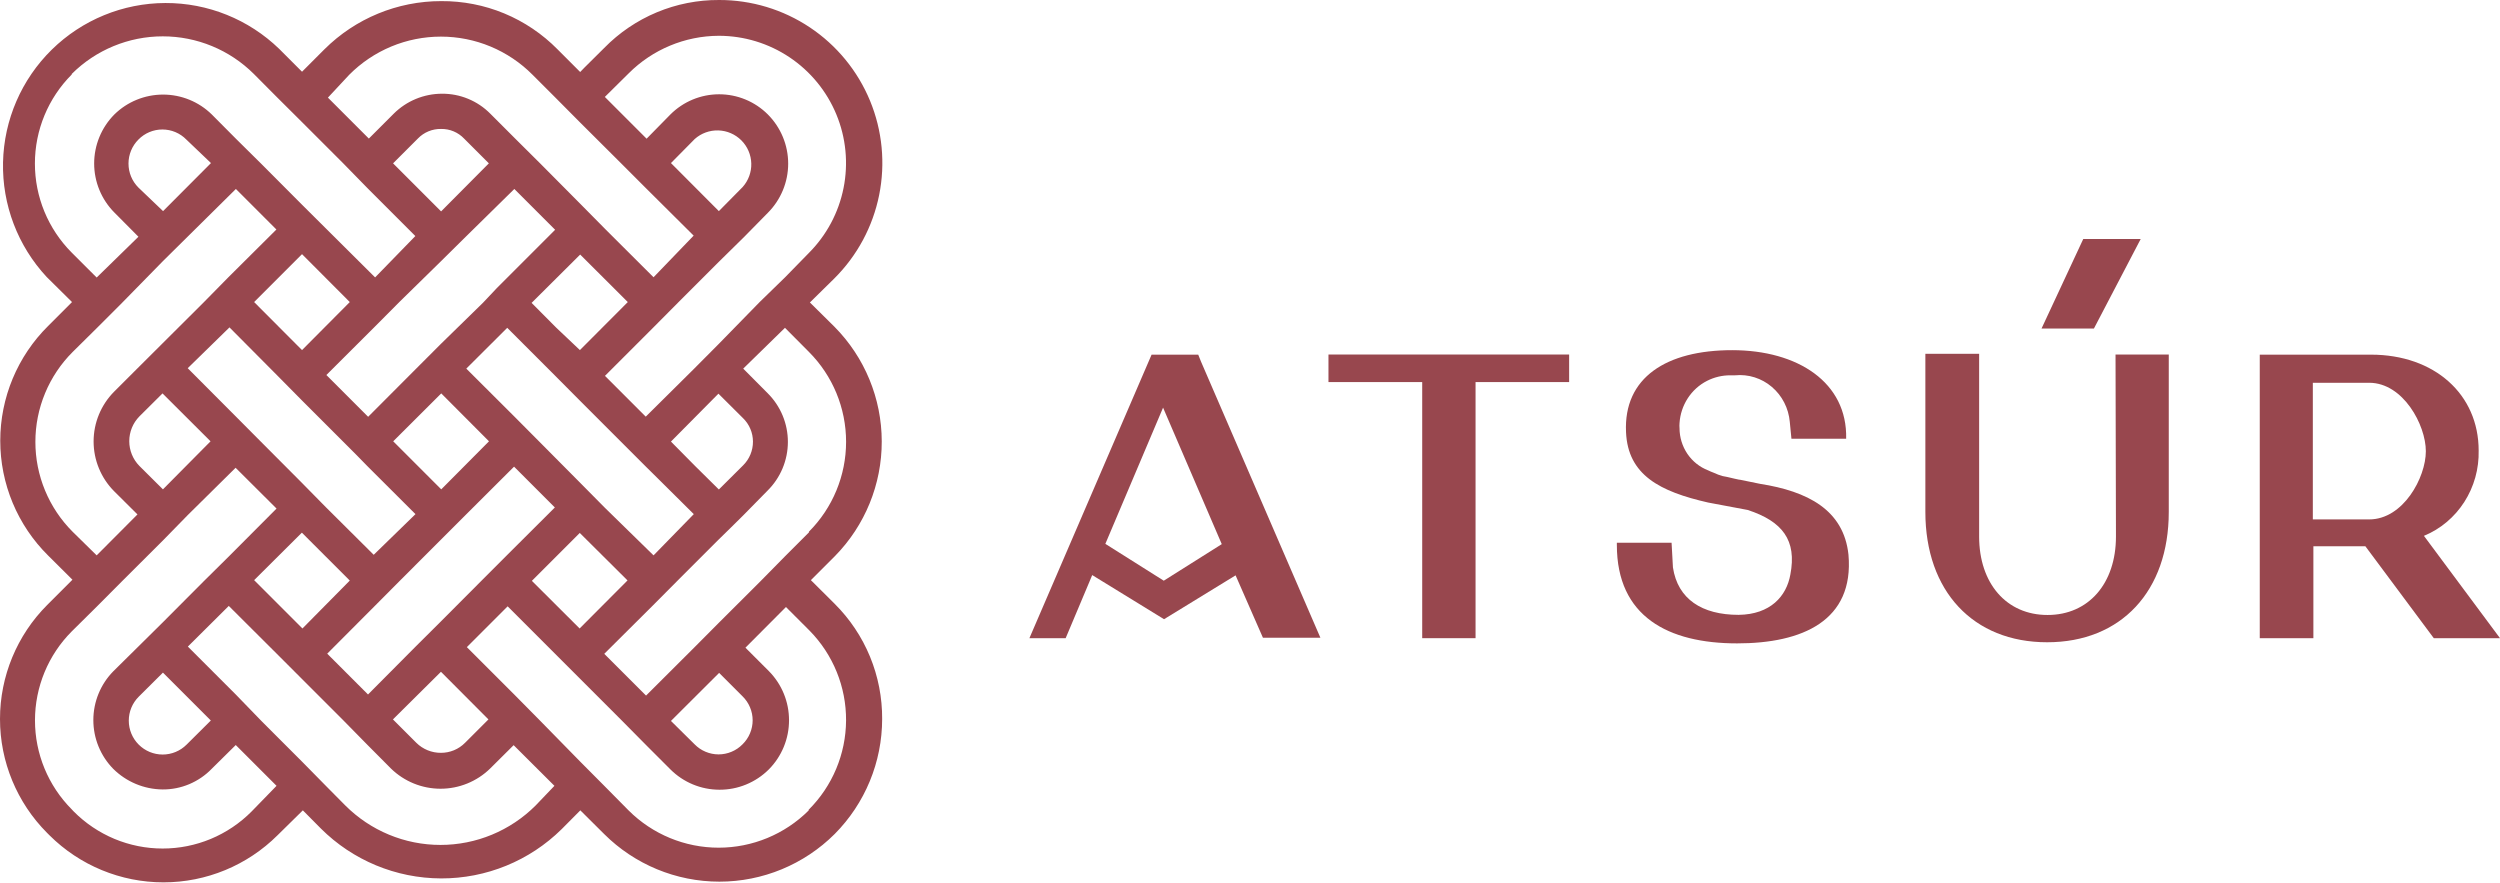
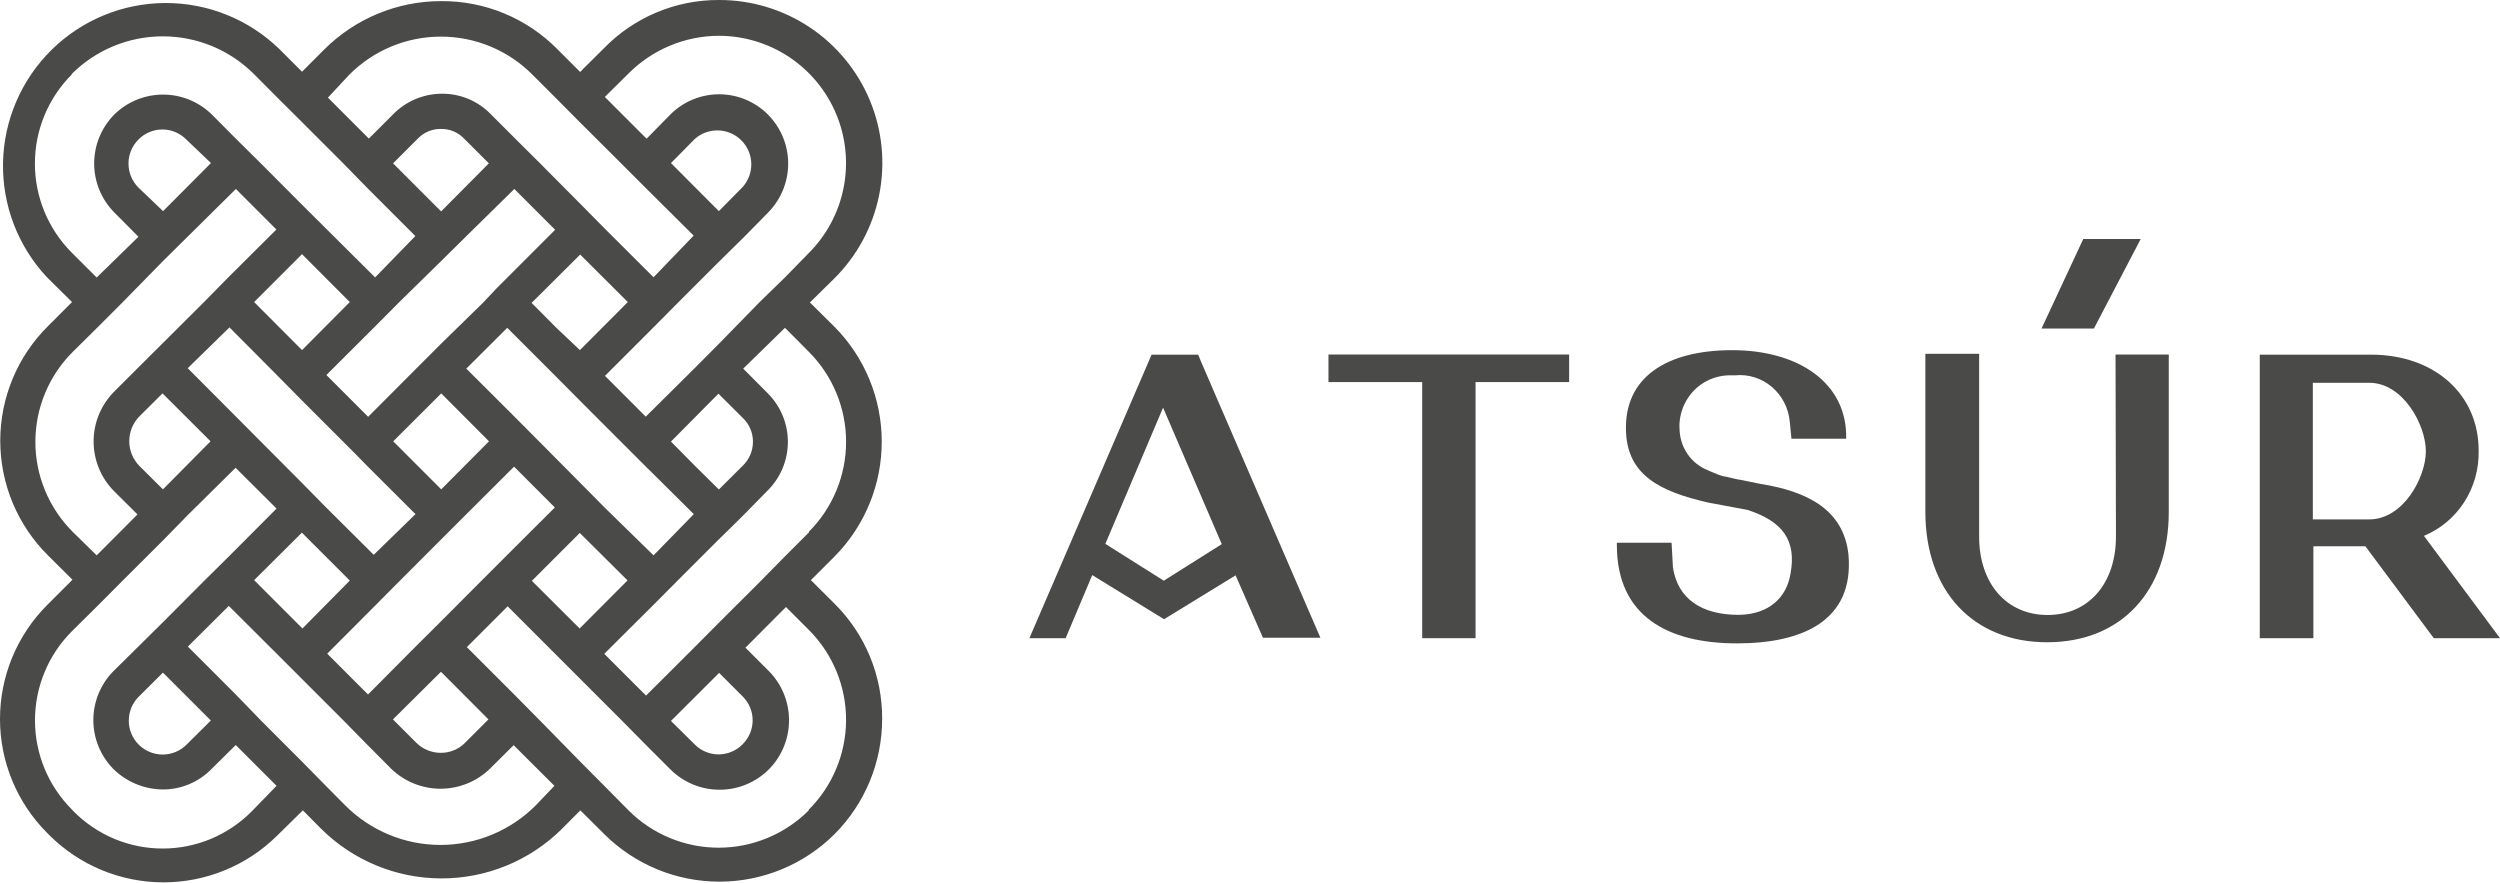
<svg xmlns="http://www.w3.org/2000/svg" width="136" height="48" viewBox="0 0 136 48" fill="none">
  <g opacity="0.8">
-     <path d="M45.399 17.78L44.059 16.454L45.384 15.151C46.63 13.913 47.48 12.332 47.826 10.61C48.172 8.887 47.999 7.1 47.328 5.477C46.656 3.853 45.518 2.465 44.056 1.49C42.595 0.515 40.877 -0.003 39.121 0C37.956 -0.006 36.802 0.222 35.727 0.671C34.653 1.12 33.679 1.781 32.865 2.614L31.797 3.674L31.562 3.917L30.328 2.682C29.502 1.844 28.517 1.181 27.431 0.73C26.345 0.28 25.179 0.053 24.004 0.061C21.622 0.059 19.337 1.001 17.649 2.682L16.43 3.902L15.188 2.659C13.528 1.052 11.306 0.156 8.995 0.164C6.685 0.171 4.469 1.081 2.819 2.699C1.17 4.318 0.217 6.516 0.165 8.827C0.113 11.137 0.965 13.377 2.54 15.068L3.918 16.432L2.616 17.735C1.791 18.552 1.137 19.524 0.69 20.595C0.244 21.667 0.014 22.816 0.014 23.977C0.014 25.138 0.244 26.287 0.69 27.358C1.137 28.43 1.791 29.402 2.616 30.219L3.941 31.537L2.562 32.916C0.922 34.561 0 36.789 0 39.113C0 41.437 0.922 43.665 2.562 45.31L2.691 45.439C4.339 47.079 6.569 48 8.894 48C11.219 48 13.449 47.079 15.097 45.439L16.475 44.083L17.452 45.068C19.189 46.802 21.541 47.779 23.996 47.786C26.45 47.793 28.808 46.83 30.555 45.105L31.57 44.083L32.865 45.37C34.53 47.03 36.785 47.962 39.136 47.962C41.487 47.962 43.742 47.03 45.407 45.37C47.059 43.707 47.988 41.458 47.989 39.113C47.996 37.95 47.771 36.796 47.328 35.721C46.885 34.645 46.231 33.669 45.407 32.848L44.112 31.56L45.422 30.25C47.057 28.585 47.972 26.344 47.967 24.01C47.963 21.677 47.041 19.439 45.399 17.78ZM34.198 3.992C35.499 2.689 37.264 1.953 39.106 1.947C40.475 1.948 41.813 2.355 42.951 3.117C44.089 3.879 44.976 4.961 45.499 6.227C46.022 7.493 46.158 8.886 45.889 10.229C45.621 11.572 44.96 12.805 43.991 13.773L42.703 15.091L41.325 16.432L39.106 18.704L37.735 20.083L35.129 22.666L32.91 20.447L35.516 17.841L36.886 16.462L39.106 14.242L40.476 12.894L41.772 11.576C42.479 10.866 42.877 9.904 42.877 8.901C42.877 7.899 42.479 6.937 41.772 6.227C41.069 5.524 40.115 5.129 39.121 5.129C38.127 5.129 37.173 5.524 36.47 6.227L35.175 7.545L32.903 5.273L34.198 3.992ZM22.61 35.174L20.02 37.78L17.801 35.56L20.391 32.962L21.762 31.583L25.352 27.992L27.965 25.386L30.184 27.606L27.578 30.204L26.2 31.583L23.988 33.803L22.61 35.174ZM26.571 39.136L25.299 40.408C25.127 40.582 24.923 40.719 24.698 40.813C24.473 40.906 24.232 40.954 23.988 40.954C23.487 40.957 23.005 40.761 22.648 40.408L21.376 39.136L23.988 36.545L26.571 39.136ZM10.212 20.03L12.484 17.81L15.074 20.416L16.43 21.788L18.649 24.007L19.406 24.765L19.99 25.363L22.602 27.969L20.33 30.181L17.718 27.583L16.369 26.212L14.15 23.985L12.832 22.659L10.212 20.03ZM11.454 24.007L8.864 26.621L7.584 25.348C7.23 24.988 7.032 24.504 7.032 24C7.032 23.495 7.23 23.011 7.584 22.651L8.841 21.401L11.454 24.007ZM23.988 14.212L25.352 12.864L27.98 10.28L30.199 12.5L27.594 15.106L27.026 15.674L26.268 16.477L23.996 18.697L22.618 20.076L20.027 22.674L17.755 20.401L20.368 17.795L21.739 16.416L23.988 14.212ZM23.988 11.492L21.383 8.886L22.731 7.538C22.895 7.368 23.091 7.234 23.309 7.144C23.527 7.054 23.761 7.01 23.996 7.015C24.229 7.011 24.461 7.055 24.676 7.145C24.891 7.235 25.085 7.369 25.246 7.538L26.594 8.886L23.996 11.5L23.988 11.492ZM31.562 13.848L34.152 16.432L31.547 19.045L30.252 17.818L28.919 16.477L31.562 13.848ZM26.601 24.007L24.004 26.621L21.391 24.007L24.004 21.401L26.601 24.007ZM16.43 19.045L13.825 16.432L16.43 13.826L19.028 16.432L16.43 19.045ZM19.028 31.583L16.453 34.189L13.825 31.56L16.422 28.977L19.028 31.583ZM31.54 28.992L34.137 31.575L31.532 34.189L28.934 31.598L31.54 28.992ZM32.903 27.621L31.547 26.25L29.335 24.022L27.98 22.659L25.367 20.053L27.594 17.833L30.199 20.439L31.562 21.81L33.781 24.03L35.137 25.386L35.834 26.075L37.742 27.969L35.553 30.212L32.903 27.621ZM36.5 24.022L39.083 21.416L40.423 22.75C40.593 22.916 40.728 23.113 40.82 23.332C40.913 23.55 40.96 23.785 40.961 24.022C40.962 24.263 40.915 24.502 40.823 24.724C40.73 24.947 40.595 25.148 40.423 25.318L39.106 26.628L37.826 25.363L36.5 24.022ZM36.5 8.871L37.795 7.561C38.148 7.247 38.607 7.08 39.079 7.095C39.55 7.109 39.998 7.303 40.332 7.637C40.665 7.971 40.857 8.42 40.87 8.892C40.883 9.364 40.715 9.822 40.401 10.174L39.106 11.485L36.5 8.871ZM18.997 4.068C19.651 3.41 20.428 2.888 21.284 2.531C22.14 2.175 23.058 1.992 23.985 1.992C24.912 1.992 25.83 2.175 26.686 2.531C27.542 2.888 28.319 3.41 28.972 4.068L30.184 5.28L31.547 6.652L33.774 8.871L35.129 10.227L37.735 12.818L35.553 15.083L32.963 12.5L31.608 11.129L29.396 8.901L28.025 7.538L26.67 6.182C26.327 5.836 25.918 5.562 25.468 5.376C25.018 5.19 24.536 5.096 24.049 5.098C23.064 5.099 22.12 5.488 21.421 6.182L20.065 7.538L17.839 5.311L18.997 4.068ZM3.903 4.023C5.219 2.713 7 1.977 8.856 1.977C10.713 1.977 12.494 2.713 13.809 4.023L15.059 5.28L16.438 6.652L18.657 8.871L20.005 10.25L22.595 12.841L20.406 15.091L17.793 12.492L16.43 11.136L14.211 8.909L12.832 7.545L11.522 6.227C10.814 5.533 9.863 5.145 8.871 5.145C7.88 5.145 6.928 5.533 6.221 6.227C5.517 6.937 5.123 7.895 5.122 8.894C5.123 9.893 5.517 10.851 6.221 11.56L7.531 12.879L5.259 15.098L3.895 13.735C2.615 12.448 1.897 10.707 1.899 8.892C1.9 7.077 2.621 5.337 3.903 4.053V4.023ZM11.477 8.871L8.871 11.485L7.531 10.204C7.184 9.858 6.99 9.388 6.99 8.898C6.99 8.408 7.184 7.938 7.531 7.591C7.701 7.418 7.903 7.28 8.127 7.186C8.351 7.092 8.591 7.044 8.834 7.044C9.076 7.044 9.316 7.092 9.54 7.186C9.764 7.28 9.966 7.418 10.136 7.591L11.477 8.871ZM3.956 19.144L5.266 17.848L6.637 16.477L8.864 14.204L10.227 12.856L12.832 10.28L15.036 12.485L12.424 15.083L11.075 16.454L7.463 20.053L6.205 21.31C5.492 22.03 5.092 23.002 5.092 24.015C5.092 25.028 5.492 26 6.205 26.719L7.478 27.985L5.259 30.212L3.948 28.924C3.306 28.282 2.797 27.519 2.45 26.68C2.102 25.84 1.924 24.941 1.925 24.032C1.925 23.124 2.105 22.224 2.454 21.386C2.802 20.547 3.313 19.785 3.956 19.144ZM13.688 44.143C13.055 44.782 12.301 45.289 11.47 45.636C10.639 45.982 9.749 46.16 8.849 46.16C7.949 46.16 7.058 45.982 6.227 45.636C5.397 45.289 4.643 44.782 4.009 44.143L3.903 44.03C2.622 42.744 1.903 41.004 1.903 39.189C1.903 37.374 2.622 35.633 3.903 34.348L5.266 32.999L6.637 31.621L8.864 29.401L10.212 28.022L12.817 25.447L15.044 27.666L12.454 30.265L11.083 31.621L8.864 33.848L7.485 35.212L6.16 36.522C5.466 37.23 5.078 38.182 5.078 39.174C5.078 40.165 5.466 41.117 6.16 41.825C6.876 42.535 7.841 42.938 8.849 42.946C9.346 42.949 9.838 42.851 10.296 42.658C10.754 42.465 11.169 42.182 11.515 41.825L12.825 40.53L15.044 42.749L13.688 44.143ZM11.469 39.196L10.151 40.507C9.806 40.852 9.337 41.047 8.849 41.047C8.36 41.047 7.891 40.852 7.546 40.507C7.2 40.161 7.006 39.693 7.006 39.204C7.006 38.715 7.2 38.246 7.546 37.901L8.864 36.59L11.469 39.196ZM29.139 43.818C28.459 44.498 27.652 45.038 26.764 45.406C25.876 45.775 24.924 45.964 23.962 45.964C23 45.964 22.048 45.775 21.16 45.406C20.272 45.038 19.465 44.498 18.785 43.818L17.801 42.825L16.46 41.462L14.234 39.234L12.832 37.787L10.22 35.174L12.446 32.962L15.052 35.56L16.43 36.939L18.649 39.158L19.997 40.53L21.27 41.81C21.991 42.513 22.958 42.907 23.966 42.907C24.973 42.907 25.941 42.513 26.662 41.81L27.942 40.537L30.161 42.749L29.139 43.818ZM43.991 44.09C42.69 45.386 40.93 46.114 39.094 46.114C37.259 46.114 35.498 45.386 34.198 44.09L32.925 42.802L31.57 41.439L29.343 39.166L27.98 37.787L25.397 35.204L27.616 32.984L31.57 36.939L33.842 39.212L35.198 40.583L36.47 41.855C37.178 42.562 38.136 42.959 39.136 42.961C39.635 42.963 40.129 42.867 40.59 42.677C41.052 42.487 41.471 42.208 41.825 41.855C42.528 41.146 42.922 40.188 42.923 39.189C42.926 38.185 42.532 37.22 41.825 36.507L40.552 35.234L42.756 33.022L44.044 34.31C45.323 35.612 46.036 37.367 46.026 39.192C46.016 41.017 45.284 42.765 43.991 44.052V44.09ZM36.5 39.219L39.121 36.605L40.393 37.878C40.567 38.048 40.706 38.252 40.8 38.476C40.895 38.7 40.944 38.941 40.944 39.185C40.944 39.428 40.895 39.67 40.8 39.894C40.706 40.118 40.567 40.322 40.393 40.492C40.223 40.665 40.02 40.803 39.797 40.896C39.573 40.99 39.333 41.039 39.09 41.039C38.848 41.039 38.608 40.99 38.384 40.896C38.16 40.803 37.958 40.665 37.788 40.492L36.5 39.219ZM44.006 28.962L42.703 30.265L41.347 31.643L39.121 33.863L37.758 35.234L35.145 37.84L32.872 35.568L35.485 32.969L36.856 31.59L39.075 29.371L39.78 28.681L40.446 28.022L41.756 26.689C42.106 26.342 42.384 25.929 42.574 25.474C42.763 25.019 42.861 24.53 42.861 24.038C42.861 23.545 42.763 23.056 42.574 22.601C42.384 22.146 42.106 21.733 41.756 21.386L40.431 20.053L42.703 17.833L44.006 19.144C45.3 20.442 46.027 22.2 46.027 24.034C46.027 25.867 45.3 27.626 44.006 28.924V28.962Z" fill="#7E1922" />
-     <path d="M72.269 20.785H77.368V34.717H80.27V20.785H85.361V19.286H72.269V20.785Z" fill="#7E1922" />
-     <path d="M95.749 26.321L94.663 26.099C94.581 26.099 94.492 26.061 94.38 26.045L93.956 25.946L93.718 25.9C93.549 25.854 93.384 25.793 93.226 25.717C93.122 25.679 93.02 25.636 92.921 25.587C92.466 25.412 92.072 25.099 91.794 24.689C91.517 24.279 91.367 23.792 91.366 23.293C91.358 23.201 91.358 23.109 91.366 23.017C91.398 22.535 91.552 22.069 91.813 21.667C92.074 21.265 92.433 20.939 92.854 20.723C93.251 20.519 93.69 20.414 94.134 20.417H94.387C94.745 20.382 95.106 20.419 95.449 20.527C95.792 20.635 96.112 20.811 96.388 21.047C96.665 21.282 96.894 21.571 97.061 21.897C97.229 22.224 97.332 22.581 97.364 22.948L97.454 23.866H100.431C100.505 20.807 97.803 19.049 94.231 19.049C90.659 19.049 88.314 20.532 88.456 23.514C88.56 25.847 90.301 26.741 92.921 27.338L95.079 27.743C96.963 28.362 97.759 29.387 97.394 31.261C97.186 32.431 96.315 33.425 94.581 33.448C92.586 33.448 91.269 32.591 91.008 30.871L90.934 29.525H87.957V29.647C87.957 33.547 90.755 35 94.499 35C98.049 35 100.87 33.769 100.557 30.175C100.297 27.728 98.325 26.726 95.749 26.321Z" fill="#7E1922" />
-     <path d="M115.108 29.188C115.108 31.742 113.619 33.455 111.386 33.455C109.154 33.455 107.665 31.742 107.665 29.188V19.247H104.74V27.85C104.74 32.155 107.338 34.939 111.364 34.939C115.391 34.939 117.981 32.155 117.981 27.85V19.286H115.085L115.108 29.188Z" fill="#7E1922" />
-     <path d="M131.862 29.15C132.759 28.781 133.526 28.138 134.058 27.308C134.59 26.479 134.862 25.502 134.839 24.509C134.839 21.45 132.435 19.293 128.981 19.293H122.931V34.717H125.848V29.716H128.676L132.398 34.717H136L131.862 29.15ZM128.885 28.256H125.818V20.823H128.885C130.73 20.823 131.966 23.117 131.966 24.547C131.966 25.977 130.738 28.256 128.885 28.256Z" fill="#7E1922" />
-     <path d="M65.34 19.683L65.184 19.294H62.646L56 34.717H57.972L59.26 31.658L59.416 31.284L63.324 33.685L67.216 31.299L68.704 34.694H71.83L65.34 19.683ZM63.309 31.59L60.131 29.586L63.271 22.176L66.464 29.601L63.309 31.59Z" fill="#7E1922" />
-     <path d="M116.455 13H113.33L111.06 17.871H113.91L116.455 13Z" fill="#7E1922" />
+     <path d="M45.399 17.78L44.059 16.454L45.384 15.151C46.63 13.913 47.48 12.332 47.826 10.61C48.172 8.887 47.999 7.1 47.328 5.477C46.656 3.853 45.518 2.465 44.056 1.49C42.595 0.515 40.877 -0.003 39.121 0C37.956 -0.006 36.802 0.222 35.727 0.671C34.653 1.12 33.679 1.781 32.865 2.614L31.797 3.674L31.562 3.917L30.328 2.682C29.502 1.844 28.517 1.181 27.431 0.73C26.345 0.28 25.179 0.053 24.004 0.061C21.622 0.059 19.337 1.001 17.649 2.682L16.43 3.902L15.188 2.659C13.528 1.052 11.306 0.156 8.995 0.164C6.685 0.171 4.469 1.081 2.819 2.699C1.17 4.318 0.217 6.516 0.165 8.827C0.113 11.137 0.965 13.377 2.54 15.068L3.918 16.432L2.616 17.735C1.791 18.552 1.137 19.524 0.69 20.595C0.244 21.667 0.014 22.816 0.014 23.977C0.014 25.138 0.244 26.287 0.69 27.358C1.137 28.43 1.791 29.402 2.616 30.219L3.941 31.537L2.562 32.916C0.922 34.561 0 36.789 0 39.113C0 41.437 0.922 43.665 2.562 45.31L2.691 45.439C4.339 47.079 6.569 48 8.894 48C11.219 48 13.449 47.079 15.097 45.439L16.475 44.083L17.452 45.068C19.189 46.802 21.541 47.779 23.996 47.786C26.45 47.793 28.808 46.83 30.555 45.105L31.57 44.083L32.865 45.37C34.53 47.03 36.785 47.962 39.136 47.962C41.487 47.962 43.742 47.03 45.407 45.37C47.059 43.707 47.988 41.458 47.989 39.113C47.996 37.95 47.771 36.796 47.328 35.721C46.885 34.645 46.231 33.669 45.407 32.848L44.112 31.56L45.422 30.25C47.057 28.585 47.972 26.344 47.967 24.01C47.963 21.677 47.041 19.439 45.399 17.78ZM34.198 3.992C35.499 2.689 37.264 1.953 39.106 1.947C40.475 1.948 41.813 2.355 42.951 3.117C44.089 3.879 44.976 4.961 45.499 6.227C46.022 7.493 46.158 8.886 45.889 10.229C45.621 11.572 44.96 12.805 43.991 13.773L42.703 15.091L41.325 16.432L39.106 18.704L37.735 20.083L35.129 22.666L32.91 20.447L35.516 17.841L36.886 16.462L39.106 14.242L40.476 12.894L41.772 11.576C42.479 10.866 42.877 9.904 42.877 8.901C42.877 7.899 42.479 6.937 41.772 6.227C41.069 5.524 40.115 5.129 39.121 5.129C38.127 5.129 37.173 5.524 36.47 6.227L35.175 7.545L32.903 5.273L34.198 3.992ZM22.61 35.174L20.02 37.78L17.801 35.56L20.391 32.962L21.762 31.583L25.352 27.992L27.965 25.386L30.184 27.606L27.578 30.204L26.2 31.583L23.988 33.803L22.61 35.174ZM26.571 39.136L25.299 40.408C25.127 40.582 24.923 40.719 24.698 40.813C24.473 40.906 24.232 40.954 23.988 40.954C23.487 40.957 23.005 40.761 22.648 40.408L21.376 39.136L23.988 36.545L26.571 39.136ZM10.212 20.03L12.484 17.81L15.074 20.416L16.43 21.788L18.649 24.007L19.406 24.765L19.99 25.363L22.602 27.969L20.33 30.181L17.718 27.583L16.369 26.212L14.15 23.985L12.832 22.659L10.212 20.03ZM11.454 24.007L8.864 26.621L7.584 25.348C7.23 24.988 7.032 24.504 7.032 24C7.032 23.495 7.23 23.011 7.584 22.651L8.841 21.401L11.454 24.007ZM23.988 14.212L25.352 12.864L27.98 10.28L30.199 12.5L27.594 15.106L27.026 15.674L26.268 16.477L23.996 18.697L22.618 20.076L20.027 22.674L17.755 20.401L20.368 17.795L21.739 16.416L23.988 14.212ZM23.988 11.492L21.383 8.886L22.731 7.538C22.895 7.368 23.091 7.234 23.309 7.144C23.527 7.054 23.761 7.01 23.996 7.015C24.229 7.011 24.461 7.055 24.676 7.145C24.891 7.235 25.085 7.369 25.246 7.538L26.594 8.886L23.996 11.5L23.988 11.492ZM31.562 13.848L34.152 16.432L31.547 19.045L30.252 17.818L28.919 16.477L31.562 13.848ZM26.601 24.007L24.004 26.621L21.391 24.007L24.004 21.401L26.601 24.007ZM16.43 19.045L13.825 16.432L16.43 13.826L19.028 16.432L16.43 19.045ZM19.028 31.583L16.453 34.189L13.825 31.56L16.422 28.977L19.028 31.583ZM31.54 28.992L34.137 31.575L31.532 34.189L28.934 31.598L31.54 28.992ZM32.903 27.621L31.547 26.25L29.335 24.022L27.98 22.659L25.367 20.053L27.594 17.833L30.199 20.439L31.562 21.81L33.781 24.03L35.137 25.386L35.834 26.075L37.742 27.969L35.553 30.212L32.903 27.621ZM36.5 24.022L39.083 21.416L40.423 22.75C40.593 22.916 40.728 23.113 40.82 23.332C40.913 23.55 40.96 23.785 40.961 24.022C40.962 24.263 40.915 24.502 40.823 24.724C40.73 24.947 40.595 25.148 40.423 25.318L39.106 26.628L37.826 25.363L36.5 24.022ZM36.5 8.871L37.795 7.561C38.148 7.247 38.607 7.08 39.079 7.095C39.55 7.109 39.998 7.303 40.332 7.637C40.665 7.971 40.857 8.42 40.87 8.892C40.883 9.364 40.715 9.822 40.401 10.174L39.106 11.485L36.5 8.871ZM18.997 4.068C19.651 3.41 20.428 2.888 21.284 2.531C22.14 2.175 23.058 1.992 23.985 1.992C24.912 1.992 25.83 2.175 26.686 2.531C27.542 2.888 28.319 3.41 28.972 4.068L30.184 5.28L31.547 6.652L33.774 8.871L35.129 10.227L37.735 12.818L35.553 15.083L32.963 12.5L31.608 11.129L29.396 8.901L28.025 7.538L26.67 6.182C26.327 5.836 25.918 5.562 25.468 5.376C25.018 5.19 24.536 5.096 24.049 5.098C23.064 5.099 22.12 5.488 21.421 6.182L20.065 7.538L17.839 5.311L18.997 4.068ZM3.903 4.023C5.219 2.713 7 1.977 8.856 1.977C10.713 1.977 12.494 2.713 13.809 4.023L15.059 5.28L16.438 6.652L18.657 8.871L20.005 10.25L22.595 12.841L20.406 15.091L17.793 12.492L16.43 11.136L14.211 8.909L12.832 7.545L11.522 6.227C10.814 5.533 9.863 5.145 8.871 5.145C7.88 5.145 6.928 5.533 6.221 6.227C5.517 6.937 5.123 7.895 5.122 8.894C5.123 9.893 5.517 10.851 6.221 11.56L7.531 12.879L5.259 15.098L3.895 13.735C2.615 12.448 1.897 10.707 1.899 8.892C1.9 7.077 2.621 5.337 3.903 4.053V4.023ZM11.477 8.871L8.871 11.485L7.531 10.204C7.184 9.858 6.99 9.388 6.99 8.898C6.99 8.408 7.184 7.938 7.531 7.591C7.701 7.418 7.903 7.28 8.127 7.186C8.351 7.092 8.591 7.044 8.834 7.044C9.076 7.044 9.316 7.092 9.54 7.186C9.764 7.28 9.966 7.418 10.136 7.591L11.477 8.871ZM3.956 19.144L5.266 17.848L6.637 16.477L8.864 14.204L10.227 12.856L12.832 10.28L15.036 12.485L12.424 15.083L11.075 16.454L7.463 20.053L6.205 21.31C5.492 22.03 5.092 23.002 5.092 24.015C5.092 25.028 5.492 26 6.205 26.719L7.478 27.985L5.259 30.212L3.948 28.924C3.306 28.282 2.797 27.519 2.45 26.68C2.102 25.84 1.924 24.941 1.925 24.032C1.925 23.124 2.105 22.224 2.454 21.386C2.802 20.547 3.313 19.785 3.956 19.144ZM13.688 44.143C13.055 44.782 12.301 45.289 11.47 45.636C10.639 45.982 9.749 46.16 8.849 46.16C7.949 46.16 7.058 45.982 6.227 45.636C5.397 45.289 4.643 44.782 4.009 44.143L3.903 44.03C2.622 42.744 1.903 41.004 1.903 39.189C1.903 37.374 2.622 35.633 3.903 34.348L5.266 32.999L6.637 31.621L8.864 29.401L10.212 28.022L12.817 25.447L15.044 27.666L12.454 30.265L11.083 31.621L8.864 33.848L7.485 35.212L6.16 36.522C5.466 37.23 5.078 38.182 5.078 39.174C5.078 40.165 5.466 41.117 6.16 41.825C6.876 42.535 7.841 42.938 8.849 42.946C9.346 42.949 9.838 42.851 10.296 42.658C10.754 42.465 11.169 42.182 11.515 41.825L12.825 40.53L15.044 42.749L13.688 44.143ZM11.469 39.196L10.151 40.507C9.806 40.852 9.337 41.047 8.849 41.047C8.36 41.047 7.891 40.852 7.546 40.507C7.2 40.161 7.006 39.693 7.006 39.204C7.006 38.715 7.2 38.246 7.546 37.901L8.864 36.59L11.469 39.196ZM29.139 43.818C28.459 44.498 27.652 45.038 26.764 45.406C25.876 45.775 24.924 45.964 23.962 45.964C23 45.964 22.048 45.775 21.16 45.406C20.272 45.038 19.465 44.498 18.785 43.818L17.801 42.825L16.46 41.462L14.234 39.234L12.832 37.787L10.22 35.174L12.446 32.962L15.052 35.56L16.43 36.939L18.649 39.158L19.997 40.53L21.27 41.81C21.991 42.513 22.958 42.907 23.966 42.907C24.973 42.907 25.941 42.513 26.662 41.81L27.942 40.537L30.161 42.749L29.139 43.818ZM43.991 44.09C42.69 45.386 40.93 46.114 39.094 46.114C37.259 46.114 35.498 45.386 34.198 44.09L32.925 42.802L31.57 41.439L29.343 39.166L27.98 37.787L25.397 35.204L27.616 32.984L31.57 36.939L33.842 39.212L35.198 40.583L36.47 41.855C37.178 42.562 38.136 42.959 39.136 42.961C39.635 42.963 40.129 42.867 40.59 42.677C41.052 42.487 41.471 42.208 41.825 41.855C42.528 41.146 42.922 40.188 42.923 39.189C42.926 38.185 42.532 37.22 41.825 36.507L40.552 35.234L42.756 33.022L44.044 34.31C45.323 35.612 46.036 37.367 46.026 39.192C46.016 41.017 45.284 42.765 43.991 44.052V44.09ZM36.5 39.219L39.121 36.605L40.393 37.878C40.567 38.048 40.706 38.252 40.8 38.476C40.895 38.7 40.944 38.941 40.944 39.185C40.944 39.428 40.895 39.67 40.8 39.894C40.706 40.118 40.567 40.322 40.393 40.492C40.223 40.665 40.02 40.803 39.797 40.896C39.573 40.99 39.333 41.039 39.09 41.039C38.848 41.039 38.608 40.99 38.384 40.896C38.16 40.803 37.958 40.665 37.788 40.492L36.5 39.219ZM44.006 28.962L42.703 30.265L41.347 31.643L39.121 33.863L37.758 35.234L35.145 37.84L32.872 35.568L35.485 32.969L36.856 31.59L39.075 29.371L39.78 28.681L40.446 28.022L41.756 26.689C42.106 26.342 42.384 25.929 42.574 25.474C42.763 25.019 42.861 24.53 42.861 24.038C42.861 23.545 42.763 23.056 42.574 22.601C42.384 22.146 42.106 21.733 41.756 21.386L40.431 20.053L42.703 17.833L44.006 19.144C45.3 20.442 46.027 22.2 46.027 24.034C46.027 25.867 45.3 27.626 44.006 28.924V28.962Z" fill="#1d1d1b" />
+     <path d="M72.269 20.785H77.368V34.717H80.27V20.785H85.361V19.286H72.269V20.785Z" fill="#1d1d1b" />
+     <path d="M95.749 26.321L94.663 26.099C94.581 26.099 94.492 26.061 94.38 26.045L93.956 25.946L93.718 25.9C93.549 25.854 93.384 25.793 93.226 25.717C93.122 25.679 93.02 25.636 92.921 25.587C92.466 25.412 92.072 25.099 91.794 24.689C91.517 24.279 91.367 23.792 91.366 23.293C91.358 23.201 91.358 23.109 91.366 23.017C91.398 22.535 91.552 22.069 91.813 21.667C92.074 21.265 92.433 20.939 92.854 20.723C93.251 20.519 93.69 20.414 94.134 20.417H94.387C94.745 20.382 95.106 20.419 95.449 20.527C95.792 20.635 96.112 20.811 96.388 21.047C96.665 21.282 96.894 21.571 97.061 21.897C97.229 22.224 97.332 22.581 97.364 22.948L97.454 23.866H100.431C100.505 20.807 97.803 19.049 94.231 19.049C90.659 19.049 88.314 20.532 88.456 23.514C88.56 25.847 90.301 26.741 92.921 27.338L95.079 27.743C96.963 28.362 97.759 29.387 97.394 31.261C97.186 32.431 96.315 33.425 94.581 33.448C92.586 33.448 91.269 32.591 91.008 30.871L90.934 29.525H87.957V29.647C87.957 33.547 90.755 35 94.499 35C98.049 35 100.87 33.769 100.557 30.175C100.297 27.728 98.325 26.726 95.749 26.321Z" fill="#1d1d1b" />
+     <path d="M115.108 29.188C115.108 31.742 113.619 33.455 111.386 33.455C109.154 33.455 107.665 31.742 107.665 29.188V19.247H104.74V27.85C104.74 32.155 107.338 34.939 111.364 34.939C115.391 34.939 117.981 32.155 117.981 27.85V19.286H115.085L115.108 29.188Z" fill="#1d1d1b" />
+     <path d="M131.862 29.15C132.759 28.781 133.526 28.138 134.058 27.308C134.59 26.479 134.862 25.502 134.839 24.509C134.839 21.45 132.435 19.293 128.981 19.293H122.931V34.717H125.848V29.716H128.676L132.398 34.717H136L131.862 29.15ZM128.885 28.256H125.818V20.823H128.885C130.73 20.823 131.966 23.117 131.966 24.547C131.966 25.977 130.738 28.256 128.885 28.256Z" fill="#1d1d1b" />
+     <path d="M65.34 19.683L65.184 19.294H62.646L56 34.717H57.972L59.26 31.658L59.416 31.284L63.324 33.685L67.216 31.299L68.704 34.694H71.83L65.34 19.683ZM63.309 31.59L60.131 29.586L63.271 22.176L66.464 29.601L63.309 31.59Z" fill="#1d1d1b" />
+     <path d="M116.455 13H113.33L111.06 17.871H113.91L116.455 13Z" fill="#1d1d1b" />
  </g>
</svg>
